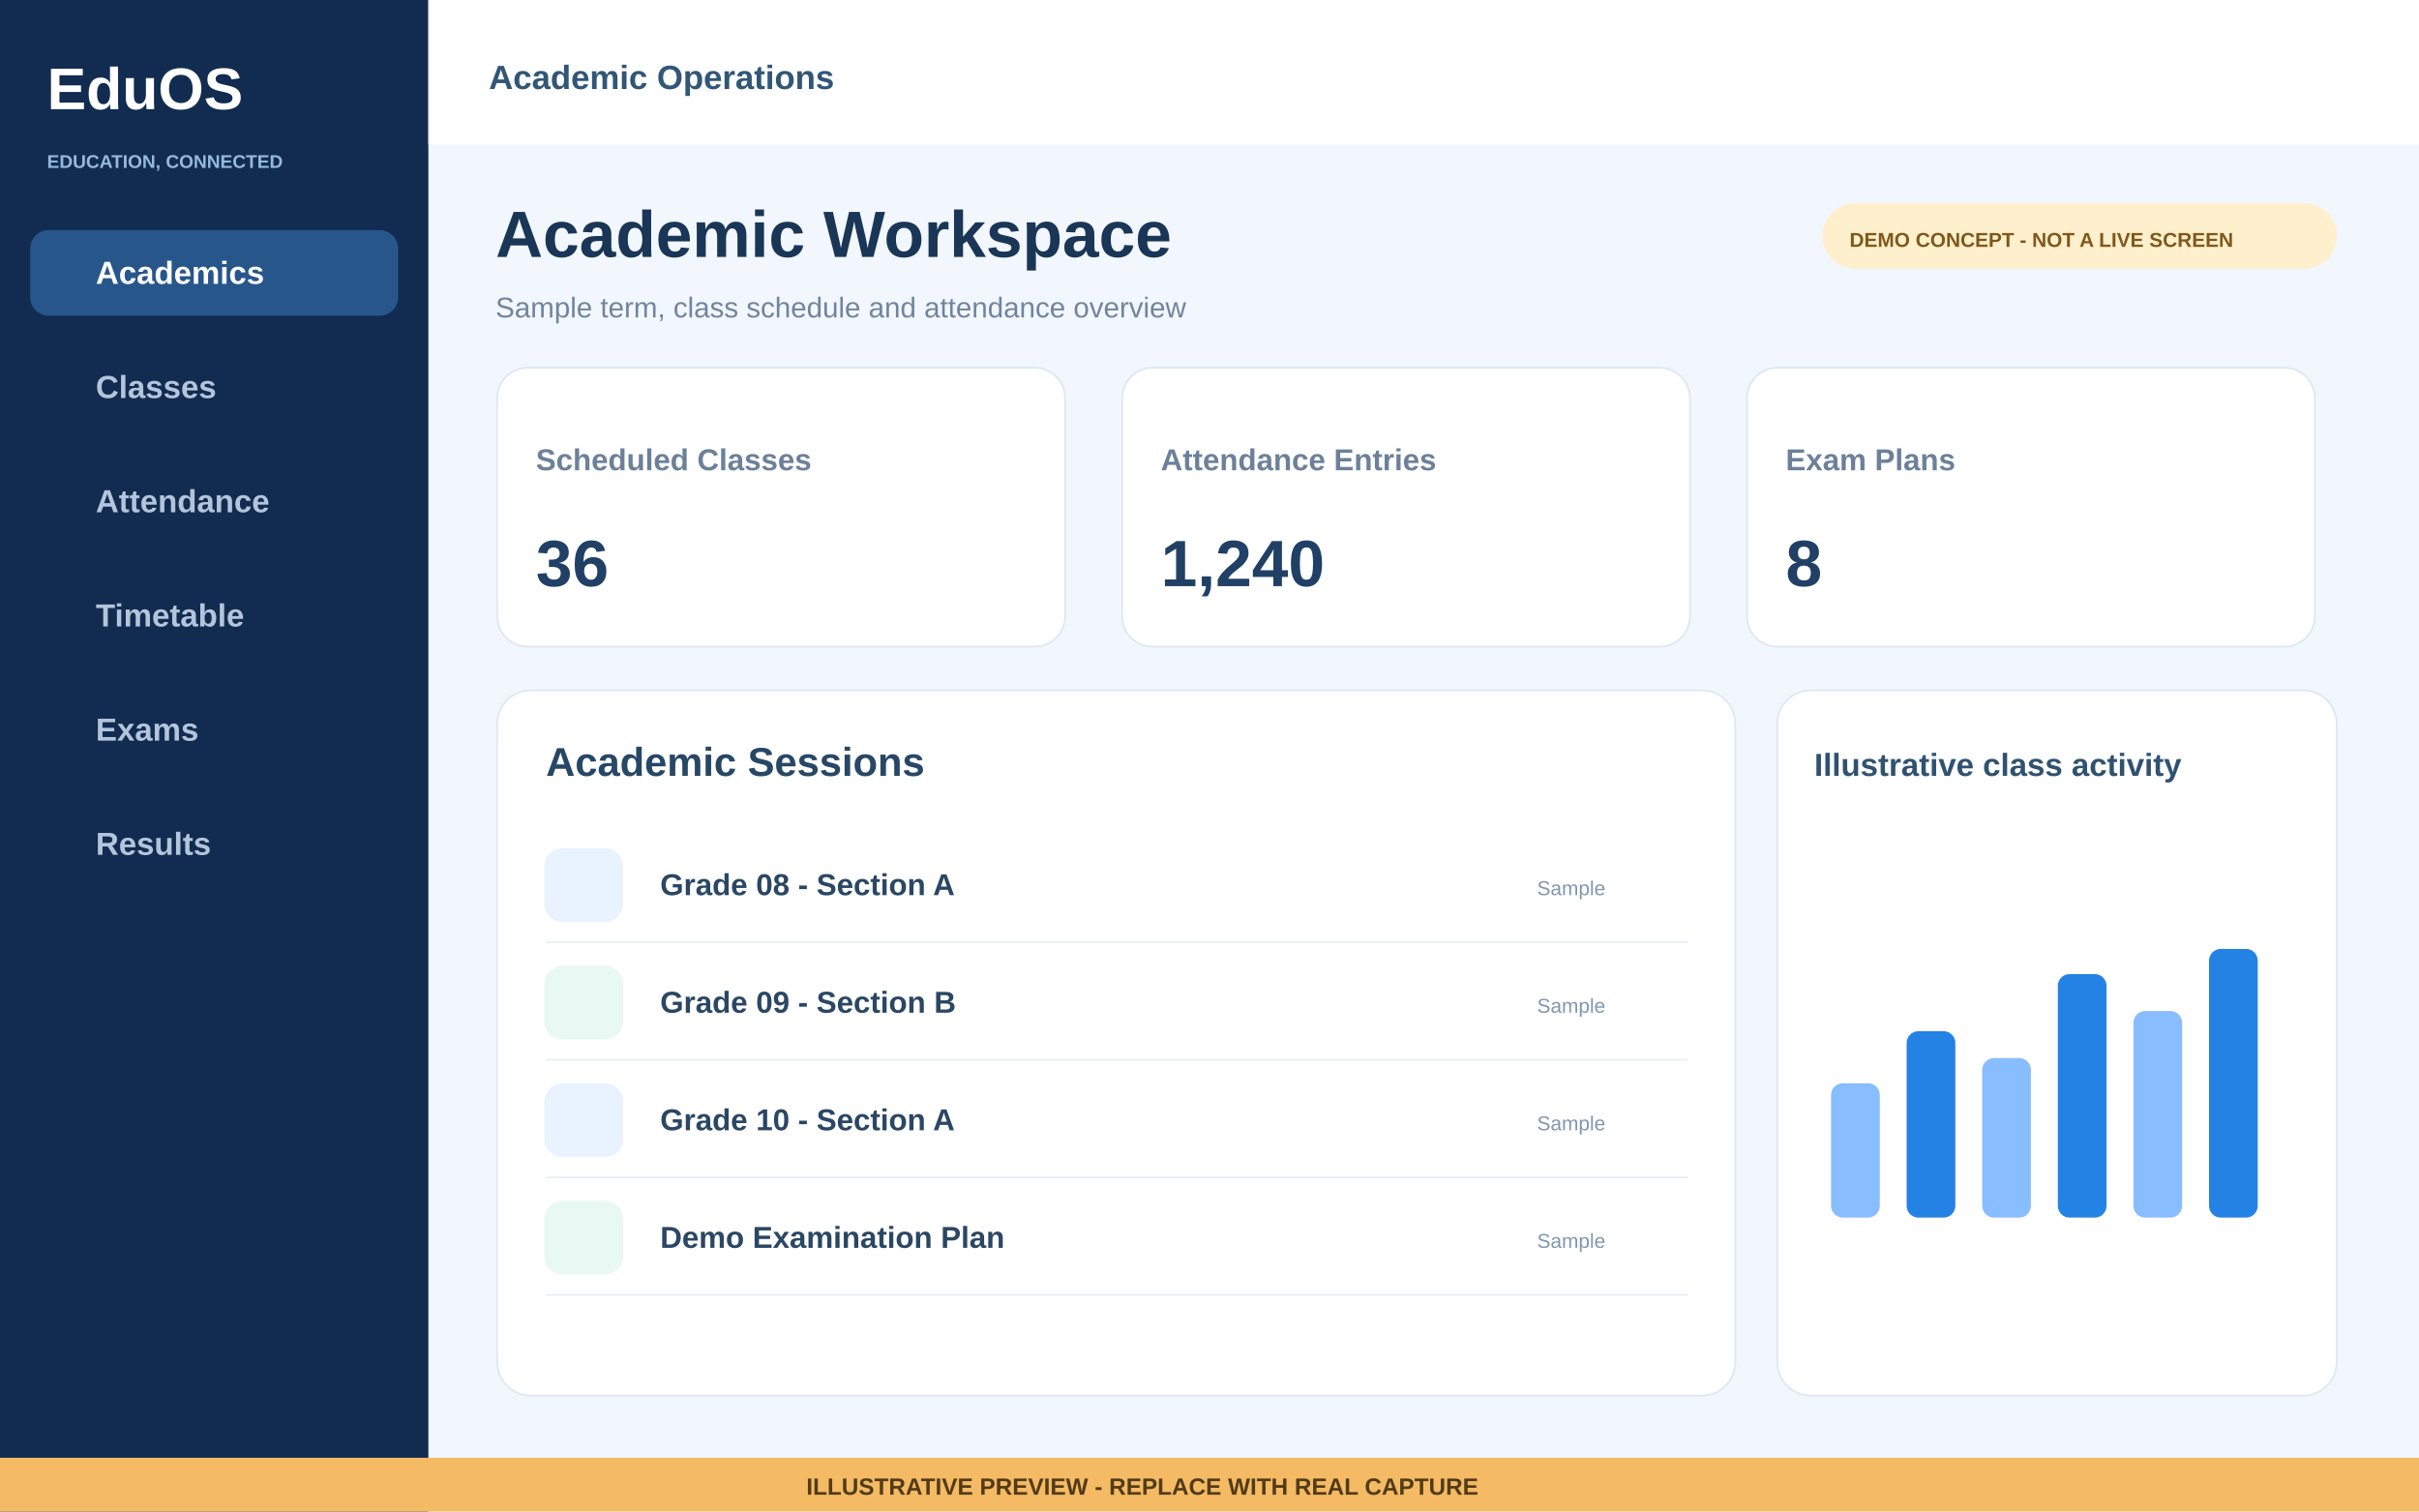
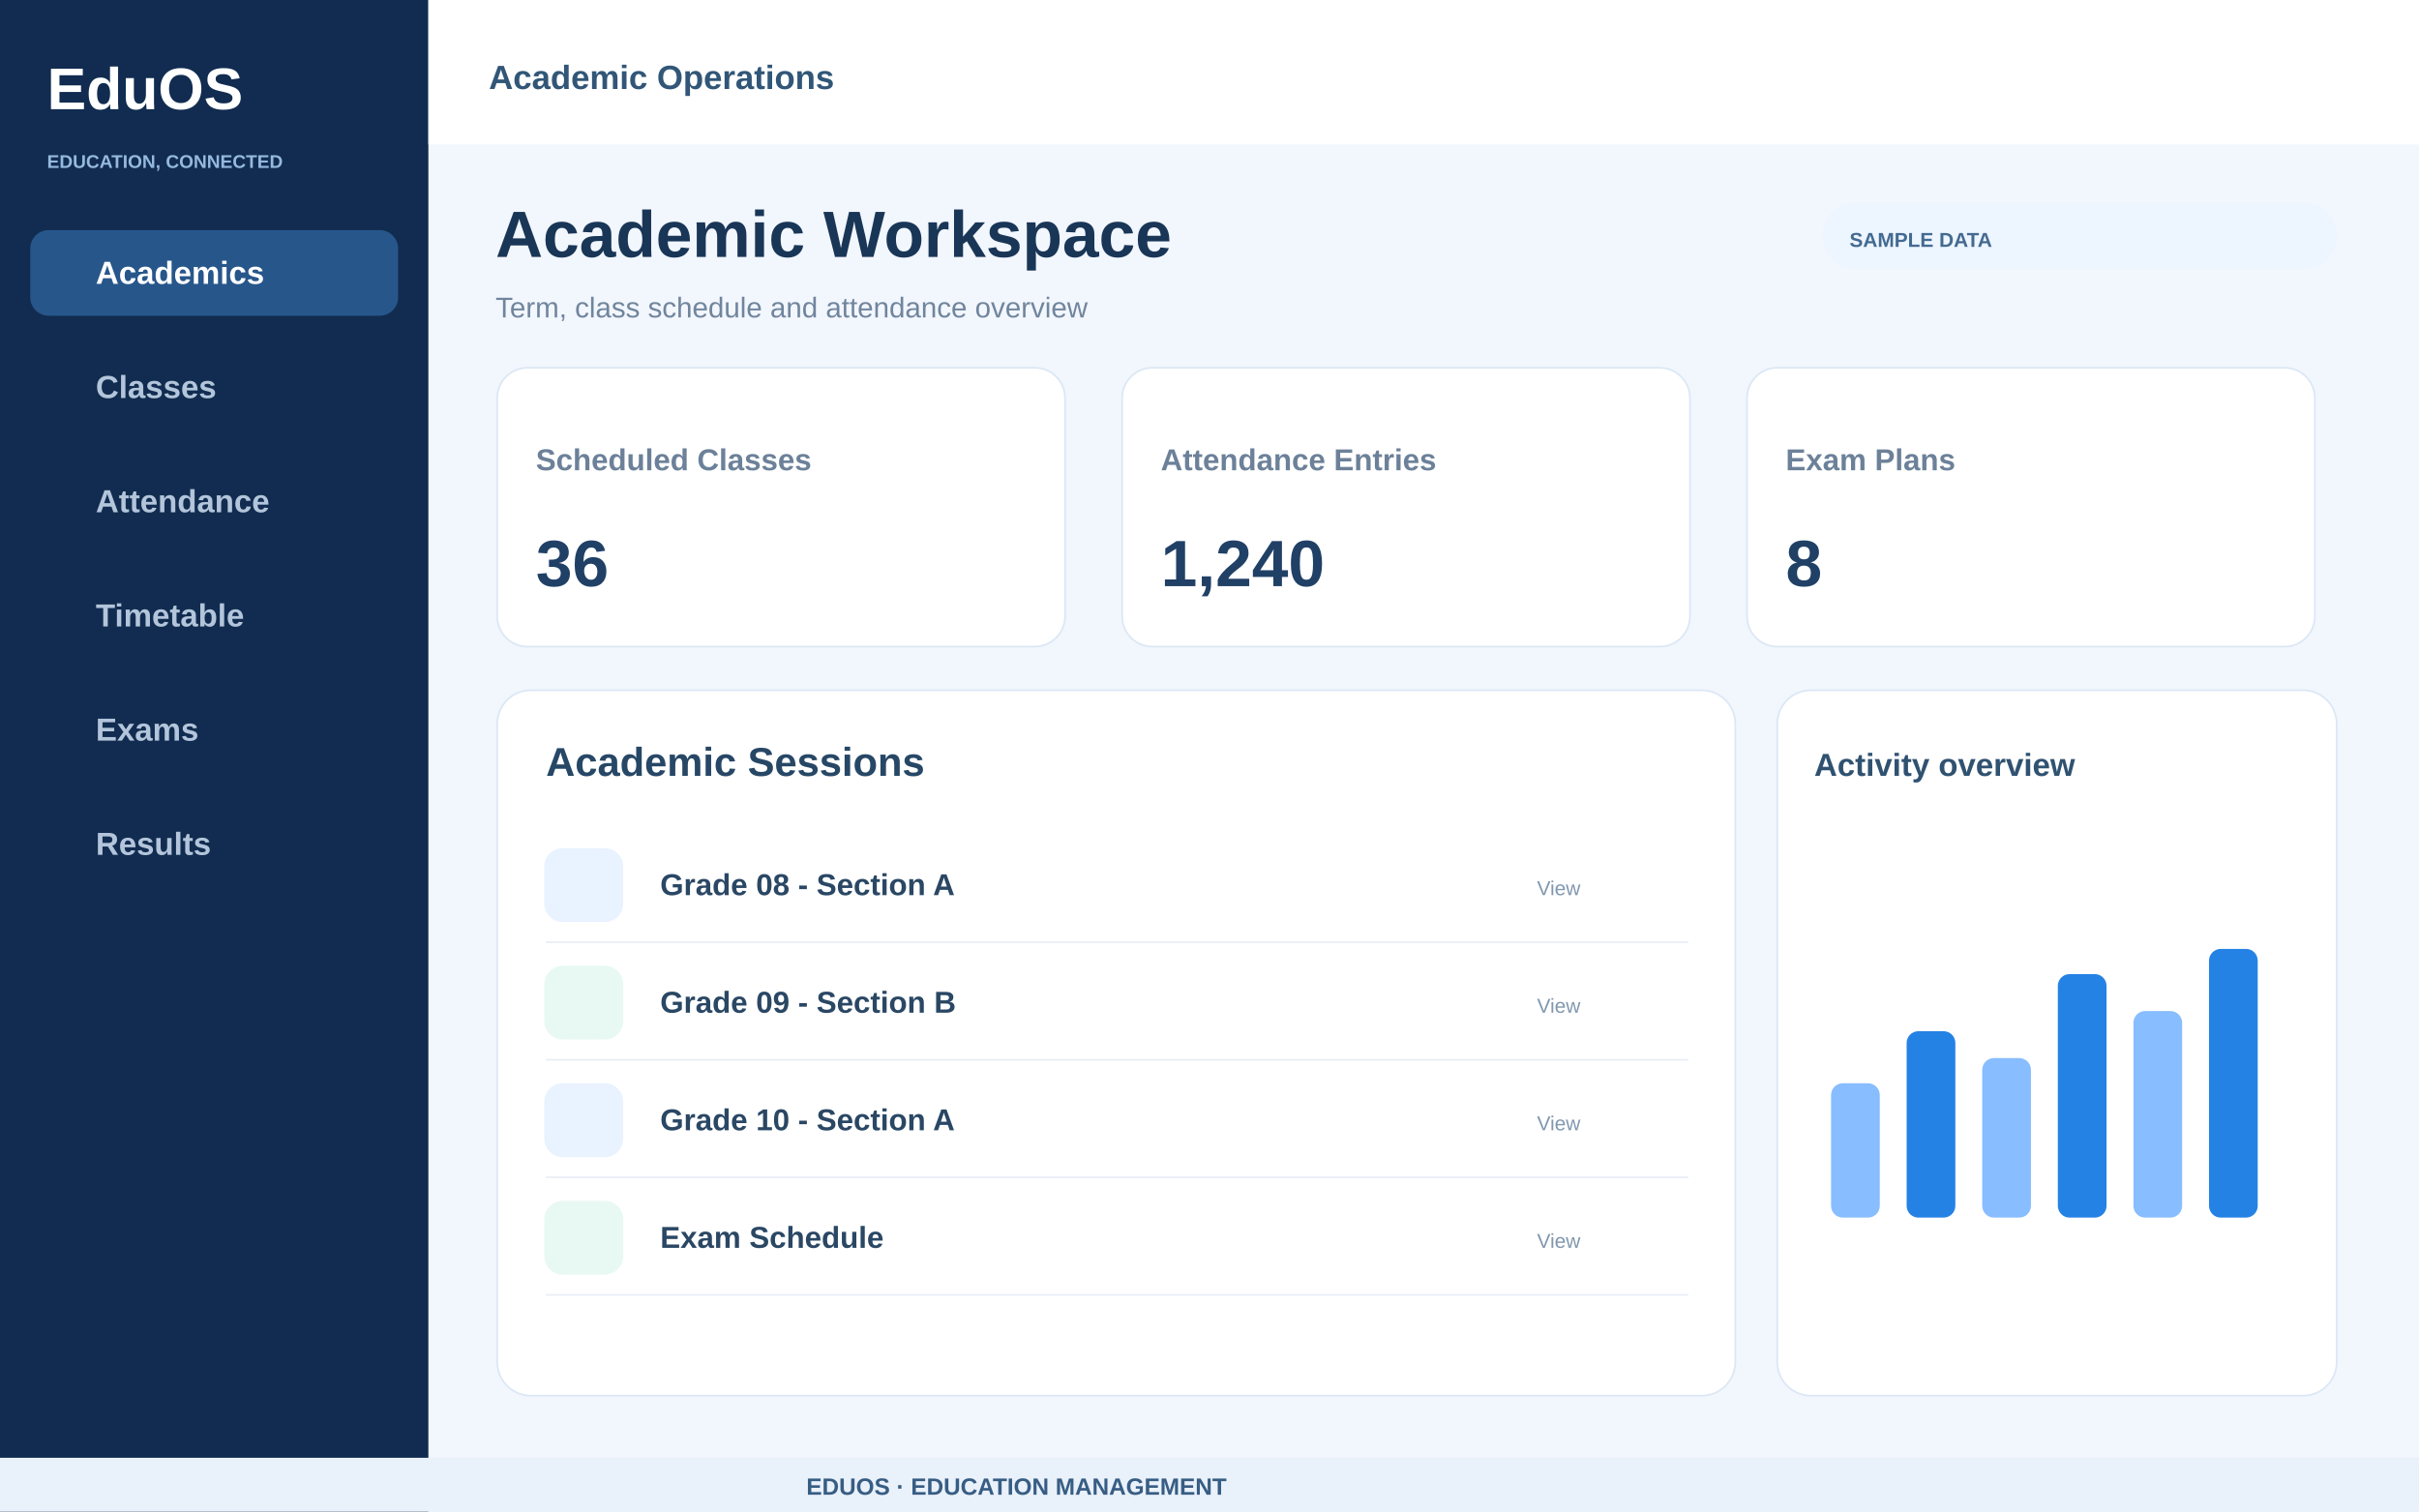
- <svg xmlns="http://www.w3.org/2000/svg" width="1440" height="900" viewBox="0 0 1440 900" role="img" aria-label="Academics illustrative EduOS interface preview, not a live screenshot">
+ <svg xmlns="http://www.w3.org/2000/svg" width="1440" height="900" viewBox="0 0 1440 900" role="img" aria-label="Academics EduOS interface screen with sample data">
  <rect width="1440" height="900" fill="#f2f6fd" />
  <rect width="255" height="900" fill="#112c50" />
  <rect x="255" width="1185" height="86" fill="#fff" />
  <text x="28" y="65" fill="#fff" font-size="35" font-family="Arial,Helvetica,sans-serif" font-weight="800">EduOS</text>
  <text x="28" y="100" fill="#96b9de" font-size="11" font-family="Arial,Helvetica,sans-serif" font-weight="720">EDUCATION, CONNECTED</text>
  <rect x="18" y="137" rx="11" width="219" height="51" fill="#27568b" />
  <text x="57" y="169" fill="white" font-size="19" font-family="Arial,Helvetica,sans-serif" font-weight="750">Academics</text>
  <text x="57" y="237" fill="#b3c5da" font-size="19" font-family="Arial,Helvetica,sans-serif" font-weight="550">Classes</text>
  <text x="57" y="305" fill="#b3c5da" font-size="19" font-family="Arial,Helvetica,sans-serif" font-weight="550">Attendance</text>
  <text x="57" y="373" fill="#b3c5da" font-size="19" font-family="Arial,Helvetica,sans-serif" font-weight="550">Timetable</text>
  <text x="57" y="441" fill="#b3c5da" font-size="19" font-family="Arial,Helvetica,sans-serif" font-weight="550">Exams</text>
  <text x="57" y="509" fill="#b3c5da" font-size="19" font-family="Arial,Helvetica,sans-serif" font-weight="550">Results</text>
  <text x="291" y="53" fill="#315677" font-size="20" font-family="Arial,Helvetica,sans-serif" font-weight="720">Academic Operations</text>
  <text x="295" y="153" fill="#193657" font-size="39" font-family="Arial,Helvetica,sans-serif" font-weight="780">Academic Workspace</text>
-   <text x="295" y="189" fill="#70859d" font-size="17" font-family="Arial,Helvetica,sans-serif" font-weight="500">Sample term, class schedule and attendance overview</text>
-   <rect x="1085" y="121" width="306" height="39" rx="19" fill="#fff0cd" />
-   <text x="1101" y="147" fill="#80581a" font-size="12" font-family="Arial,Helvetica,sans-serif" font-weight="720">DEMO CONCEPT - NOT A LIVE SCREEN</text>
+   <text x="295" y="189" fill="#70859d" font-size="17" font-family="Arial,Helvetica,sans-serif" font-weight="500">Term, class schedule and attendance overview</text>
+   <rect x="1085" y="121" width="306" height="39" rx="19" fill="#edf5ff" />
+   <text x="1101" y="147" fill="#436a91" font-size="12" font-family="Arial,Helvetica,sans-serif" font-weight="720">SAMPLE DATA</text>
  <rect x="296" y="219" width="338" height="166" rx="18" fill="#fff" stroke="#dbe7f5" />
  <text x="319" y="280" fill="#6c8199" font-size="18" font-family="Arial,Helvetica,sans-serif" font-weight="600">Scheduled Classes</text>
  <text x="319" y="349" fill="#204066" font-size="39" font-family="Arial,Helvetica,sans-serif" font-weight="780">36</text>
  <rect x="668" y="219" width="338" height="166" rx="18" fill="#fff" stroke="#dbe7f5" />
  <text x="691" y="280" fill="#6c8199" font-size="18" font-family="Arial,Helvetica,sans-serif" font-weight="600">Attendance Entries</text>
  <text x="691" y="349" fill="#204066" font-size="39" font-family="Arial,Helvetica,sans-serif" font-weight="780">1,240</text>
  <rect x="1040" y="219" width="338" height="166" rx="18" fill="#fff" stroke="#dbe7f5" />
  <text x="1063" y="280" fill="#6c8199" font-size="18" font-family="Arial,Helvetica,sans-serif" font-weight="600">Exam Plans</text>
  <text x="1063" y="349" fill="#204066" font-size="39" font-family="Arial,Helvetica,sans-serif" font-weight="780">8</text>
  <rect x="296" y="411" width="737" height="420" rx="20" fill="#fff" stroke="#dbe7f5" />
  <text x="325" y="462" fill="#274766" font-size="24" font-family="Arial,Helvetica,sans-serif" font-weight="740">Academic Sessions</text>
  <rect x="324" y="505" width="47" height="44" rx="11" fill="#e9f2ff" />
  <text x="393" y="533" fill="#2a4764" font-size="18" font-family="Arial,Helvetica,sans-serif" font-weight="600">Grade 08 - Section A</text>
-   <text x="915" y="533" fill="#8097ae" font-size="12" font-family="Arial,Helvetica,sans-serif" font-weight="500">Sample</text>
+   <text x="915" y="533" fill="#8097ae" font-size="12" font-family="Arial,Helvetica,sans-serif" font-weight="500">View</text>
  <path d="M325 561H1005" stroke="#e8edf5" />
  <rect x="324" y="575" width="47" height="44" rx="11" fill="#e8f9f3" />
  <text x="393" y="603" fill="#2a4764" font-size="18" font-family="Arial,Helvetica,sans-serif" font-weight="600">Grade 09 - Section B</text>
-   <text x="915" y="603" fill="#8097ae" font-size="12" font-family="Arial,Helvetica,sans-serif" font-weight="500">Sample</text>
+   <text x="915" y="603" fill="#8097ae" font-size="12" font-family="Arial,Helvetica,sans-serif" font-weight="500">View</text>
  <path d="M325 631H1005" stroke="#e8edf5" />
  <rect x="324" y="645" width="47" height="44" rx="11" fill="#e9f2ff" />
  <text x="393" y="673" fill="#2a4764" font-size="18" font-family="Arial,Helvetica,sans-serif" font-weight="600">Grade 10 - Section A</text>
-   <text x="915" y="673" fill="#8097ae" font-size="12" font-family="Arial,Helvetica,sans-serif" font-weight="500">Sample</text>
+   <text x="915" y="673" fill="#8097ae" font-size="12" font-family="Arial,Helvetica,sans-serif" font-weight="500">View</text>
  <path d="M325 701H1005" stroke="#e8edf5" />
  <rect x="324" y="715" width="47" height="44" rx="11" fill="#e8f9f3" />
-   <text x="393" y="743" fill="#2a4764" font-size="18" font-family="Arial,Helvetica,sans-serif" font-weight="600">Demo Examination Plan</text>
-   <text x="915" y="743" fill="#8097ae" font-size="12" font-family="Arial,Helvetica,sans-serif" font-weight="500">Sample</text>
+   <text x="393" y="743" fill="#2a4764" font-size="18" font-family="Arial,Helvetica,sans-serif" font-weight="600">Exam Schedule</text>
+   <text x="915" y="743" fill="#8097ae" font-size="12" font-family="Arial,Helvetica,sans-serif" font-weight="500">View</text>
  <path d="M325 771H1005" stroke="#e8edf5" />
  <rect x="1058" y="411" width="333" height="420" rx="20" fill="#fff" stroke="#dbe7f5" />
-   <text x="1080" y="462" fill="#305271" font-size="19" font-family="Arial,Helvetica,sans-serif" font-weight="700">Illustrative class activity</text>
+   <text x="1080" y="462" fill="#305271" font-size="19" font-family="Arial,Helvetica,sans-serif" font-weight="700">Activity overview</text>
  <rect x="1090" y="645" width="29" height="80" rx="7" fill="#88bdff" />
  <rect x="1135" y="614" width="29" height="111" rx="7" fill="#2582e5" />
  <rect x="1180" y="630" width="29" height="95" rx="7" fill="#88bdff" />
  <rect x="1225" y="580" width="29" height="145" rx="7" fill="#2582e5" />
  <rect x="1270" y="602" width="29" height="123" rx="7" fill="#88bdff" />
  <rect x="1315" y="565" width="29" height="160" rx="7" fill="#2582e5" />
-   <rect x="0" y="868" width="1440" height="32" fill="#f4bb64" />
-   <text x="480" y="890" fill="#523b18" font-size="14" font-family="Arial,Helvetica,sans-serif" font-weight="760">ILLUSTRATIVE PREVIEW - REPLACE WITH REAL CAPTURE</text>
+   <rect x="0" y="868" width="1440" height="32" fill="#e9f1fb" />
+   <text x="480" y="890" fill="#375d83" font-size="14" font-family="Arial,Helvetica,sans-serif" font-weight="760">EDUOS · EDUCATION MANAGEMENT</text>
</svg>
